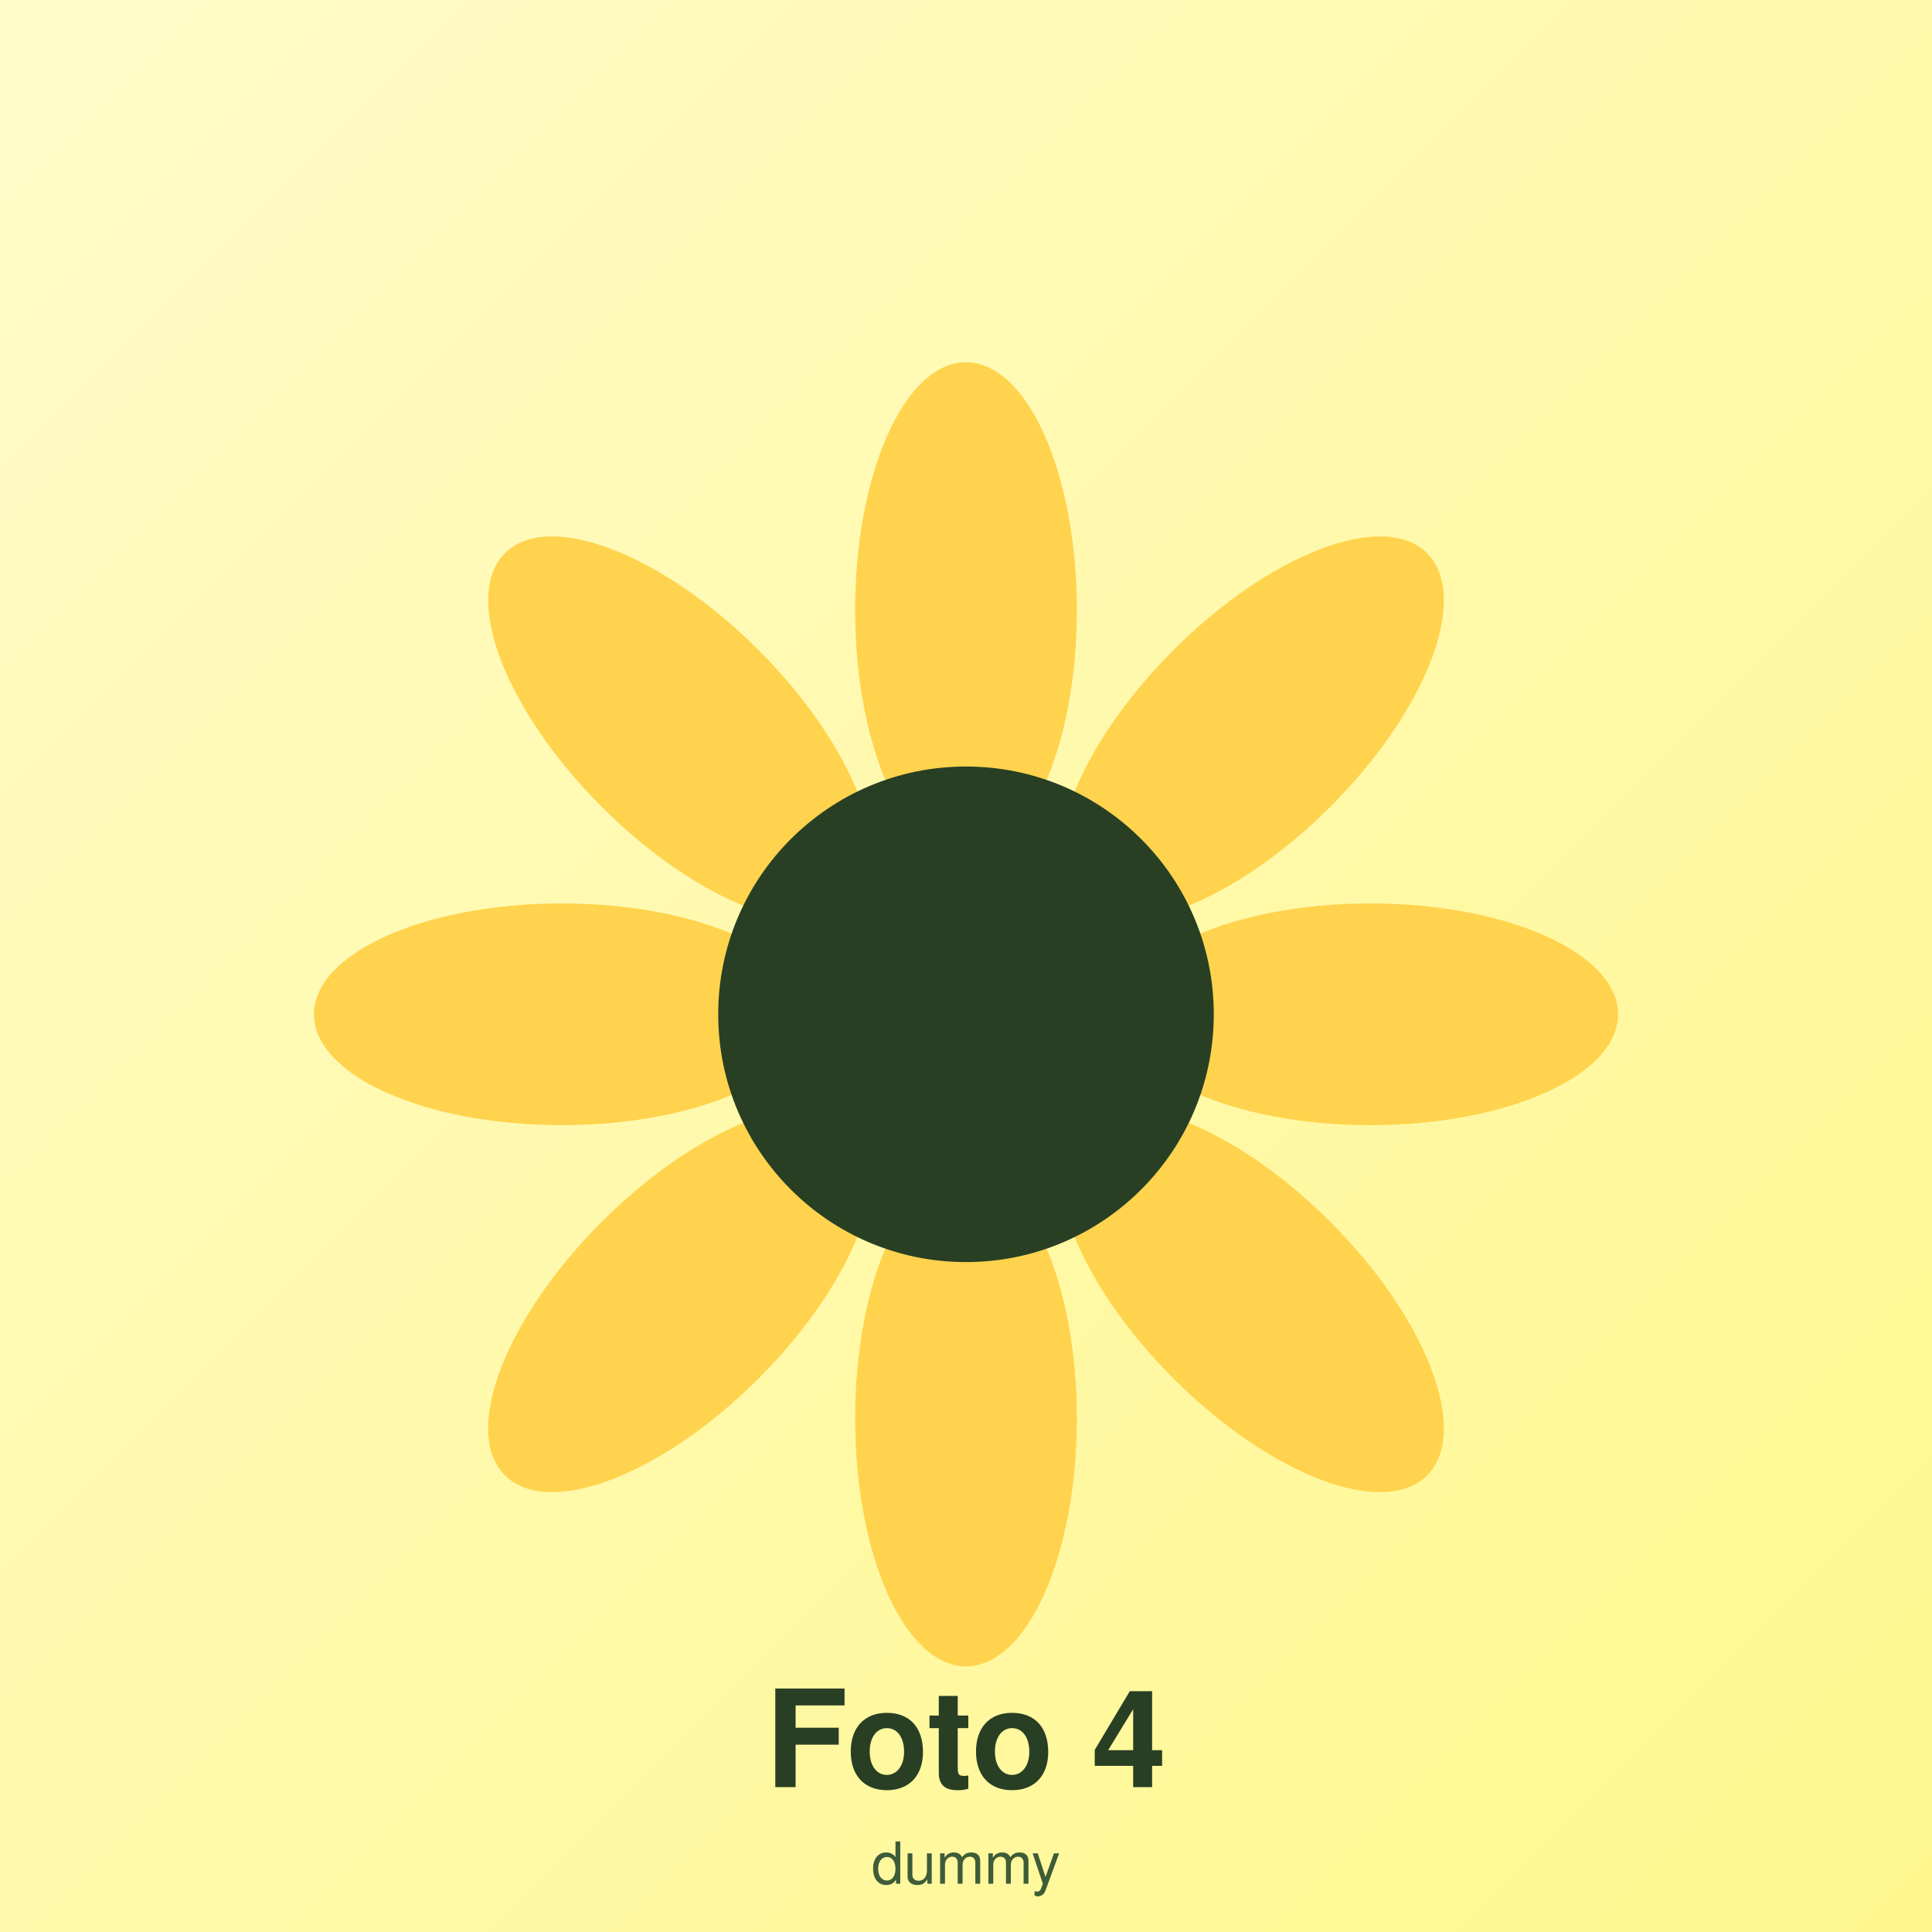
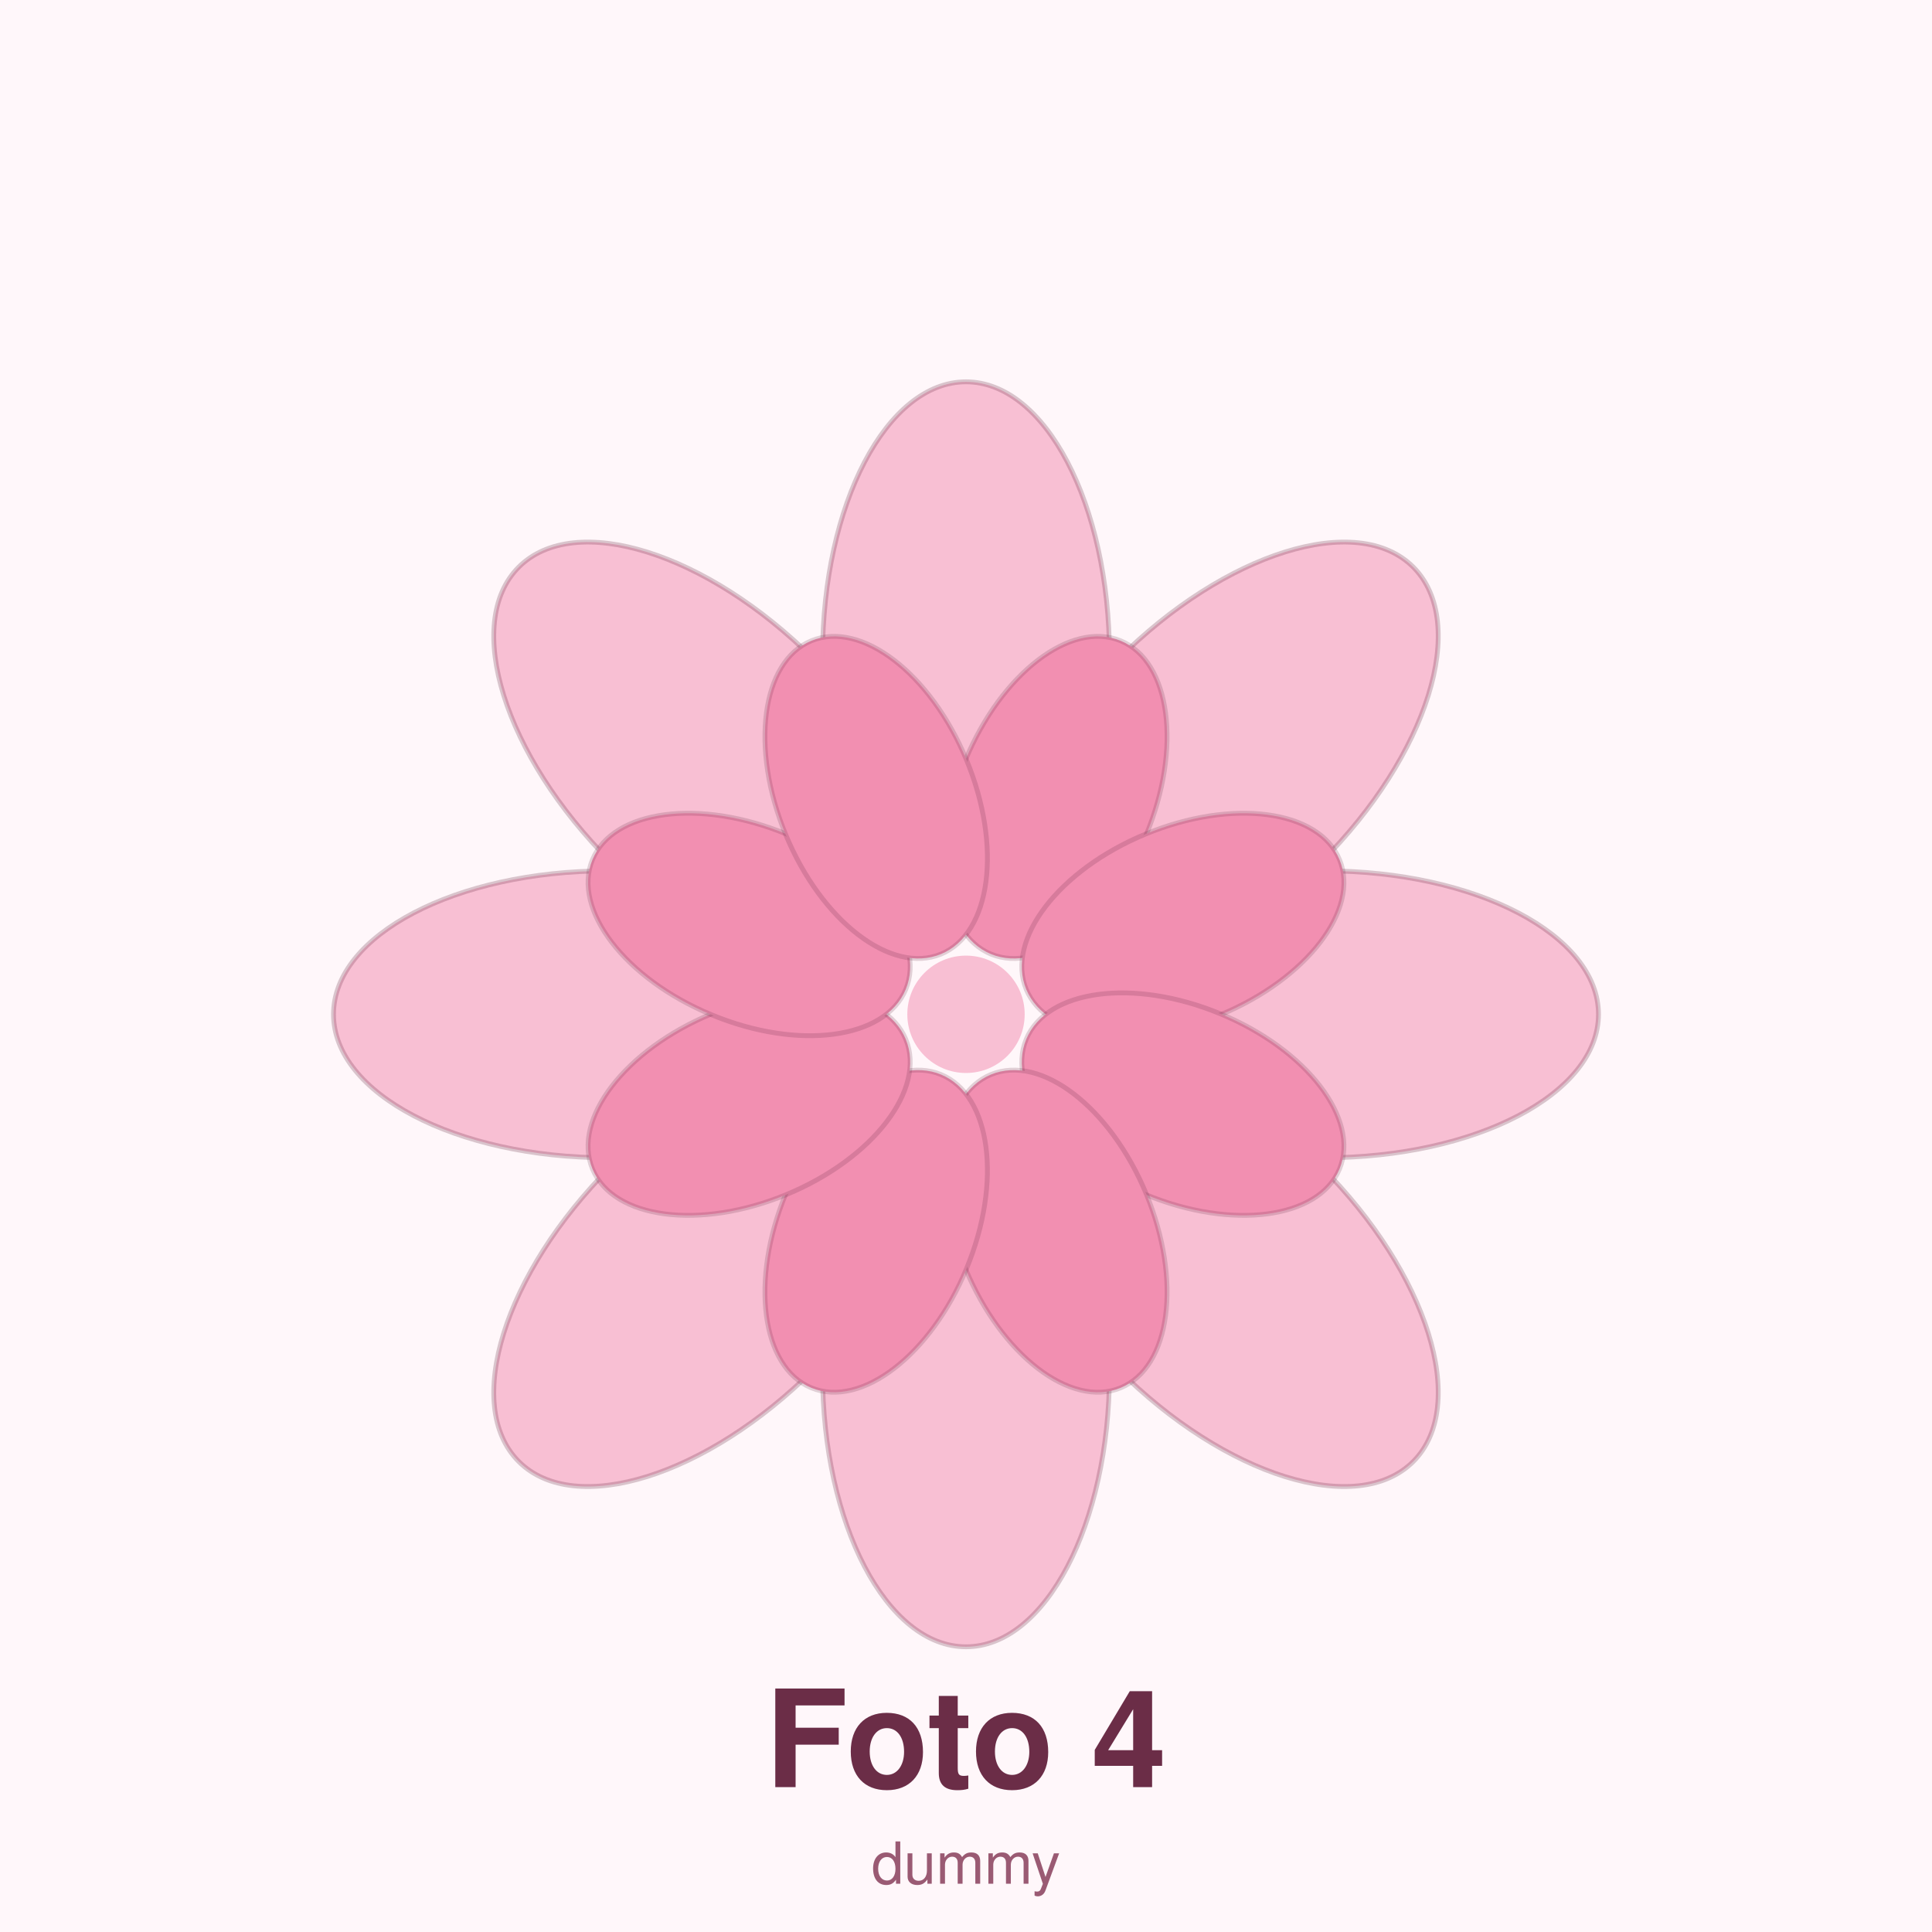
<svg xmlns="http://www.w3.org/2000/svg" width="800" height="800" viewBox="0 0 800 800">
  <defs>
    <linearGradient id="g" x1="0" y1="0" x2="1" y2="1">
-       <stop offset="0" stop-color="#fffbc9" />
-       <stop offset="1" stop-color="#fff78d" />
+       <stop offset="0" stop-color="#fff7fa" />
+       <stop offset="1" stop-color="#fff7fa" />
    </linearGradient>
  </defs>
  <rect width="800" height="800" fill="url(#g)" />
-   <ellipse cx="400" cy="252.6" rx="45.9" ry="102.6" fill="#ffd34d" transform="rotate(0.0 400 420)" />
-   <ellipse cx="400" cy="252.6" rx="45.9" ry="102.6" fill="#ffd34d" transform="rotate(45.0 400 420)" />
-   <ellipse cx="400" cy="252.6" rx="45.9" ry="102.6" fill="#ffd34d" transform="rotate(90.0 400 420)" />
-   <ellipse cx="400" cy="252.6" rx="45.9" ry="102.6" fill="#ffd34d" transform="rotate(135.0 400 420)" />
-   <ellipse cx="400" cy="252.6" rx="45.9" ry="102.6" fill="#ffd34d" transform="rotate(180.0 400 420)" />
-   <ellipse cx="400" cy="252.6" rx="45.9" ry="102.6" fill="#ffd34d" transform="rotate(225.0 400 420)" />
-   <ellipse cx="400" cy="252.6" rx="45.9" ry="102.6" fill="#ffd34d" transform="rotate(270.0 400 420)" />
-   <ellipse cx="400" cy="252.6" rx="45.9" ry="102.6" fill="#ffd34d" transform="rotate(315.0 400 420)" />
-   <circle cx="400" cy="420" r="102.6" fill="#283f24" />
-   <text x="400" y="740" font-family="Helvetica,Arial,sans-serif" font-size="56" font-weight="700" fill="#283f24" text-anchor="middle">Foto 4</text>
-   <text x="400" y="780" font-family="Helvetica,Arial,sans-serif" font-size="24" font-weight="500" fill="#3e5c38" text-anchor="middle">dummy</text>
+   <ellipse cx="400" cy="271.5" rx="59.4" ry="113.4" fill="#f8bfd3" stroke="#6b2d47" stroke-opacity=".25" stroke-width="2" transform="rotate(0.0 400 420)" />
+   <ellipse cx="400" cy="271.5" rx="59.4" ry="113.4" fill="#f8bfd3" stroke="#6b2d47" stroke-opacity=".25" stroke-width="2" transform="rotate(45.0 400 420)" />
+   <ellipse cx="400" cy="271.5" rx="59.4" ry="113.4" fill="#f8bfd3" stroke="#6b2d47" stroke-opacity=".25" stroke-width="2" transform="rotate(90.0 400 420)" />
+   <ellipse cx="400" cy="271.5" rx="59.4" ry="113.4" fill="#f8bfd3" stroke="#6b2d47" stroke-opacity=".25" stroke-width="2" transform="rotate(135.0 400 420)" />
+   <ellipse cx="400" cy="271.5" rx="59.4" ry="113.4" fill="#f8bfd3" stroke="#6b2d47" stroke-opacity=".25" stroke-width="2" transform="rotate(180.0 400 420)" />
+   <ellipse cx="400" cy="271.5" rx="59.4" ry="113.4" fill="#f8bfd3" stroke="#6b2d47" stroke-opacity=".25" stroke-width="2" transform="rotate(225.0 400 420)" />
+   <ellipse cx="400" cy="271.5" rx="59.4" ry="113.4" fill="#f8bfd3" stroke="#6b2d47" stroke-opacity=".25" stroke-width="2" transform="rotate(270.0 400 420)" />
+   <ellipse cx="400" cy="271.5" rx="59.4" ry="113.4" fill="#f8bfd3" stroke="#6b2d47" stroke-opacity=".25" stroke-width="2" transform="rotate(315.0 400 420)" />
+   <ellipse cx="400" cy="322.8" rx="40.5" ry="70.2" fill="#f28fb1" stroke="#6b2d47" stroke-opacity=".2" stroke-width="2" transform="rotate(22.5 400 420)" />
+   <ellipse cx="400" cy="322.8" rx="40.5" ry="70.2" fill="#f28fb1" stroke="#6b2d47" stroke-opacity=".2" stroke-width="2" transform="rotate(67.5 400 420)" />
+   <ellipse cx="400" cy="322.8" rx="40.5" ry="70.2" fill="#f28fb1" stroke="#6b2d47" stroke-opacity=".2" stroke-width="2" transform="rotate(112.5 400 420)" />
+   <ellipse cx="400" cy="322.8" rx="40.5" ry="70.2" fill="#f28fb1" stroke="#6b2d47" stroke-opacity=".2" stroke-width="2" transform="rotate(157.5 400 420)" />
+   <ellipse cx="400" cy="322.8" rx="40.5" ry="70.2" fill="#f28fb1" stroke="#6b2d47" stroke-opacity=".2" stroke-width="2" transform="rotate(202.5 400 420)" />
+   <ellipse cx="400" cy="322.8" rx="40.5" ry="70.2" fill="#f28fb1" stroke="#6b2d47" stroke-opacity=".2" stroke-width="2" transform="rotate(247.5 400 420)" />
+   <ellipse cx="400" cy="322.8" rx="40.5" ry="70.2" fill="#f28fb1" stroke="#6b2d47" stroke-opacity=".2" stroke-width="2" transform="rotate(292.5 400 420)" />
+   <ellipse cx="400" cy="322.8" rx="40.5" ry="70.2" fill="#f28fb1" stroke="#6b2d47" stroke-opacity=".2" stroke-width="2" transform="rotate(337.5 400 420)" />
+   <circle cx="400" cy="420" r="24.3" fill="#f8bfd3" />
+   <text x="400" y="740" font-family="Helvetica,Arial,sans-serif" font-size="56" font-weight="700" fill="#6b2d47" text-anchor="middle">Foto 4</text>
+   <text x="400" y="780" font-family="Helvetica,Arial,sans-serif" font-size="24" font-weight="500" fill="#9a5a73" text-anchor="middle">dummy</text>
</svg>
